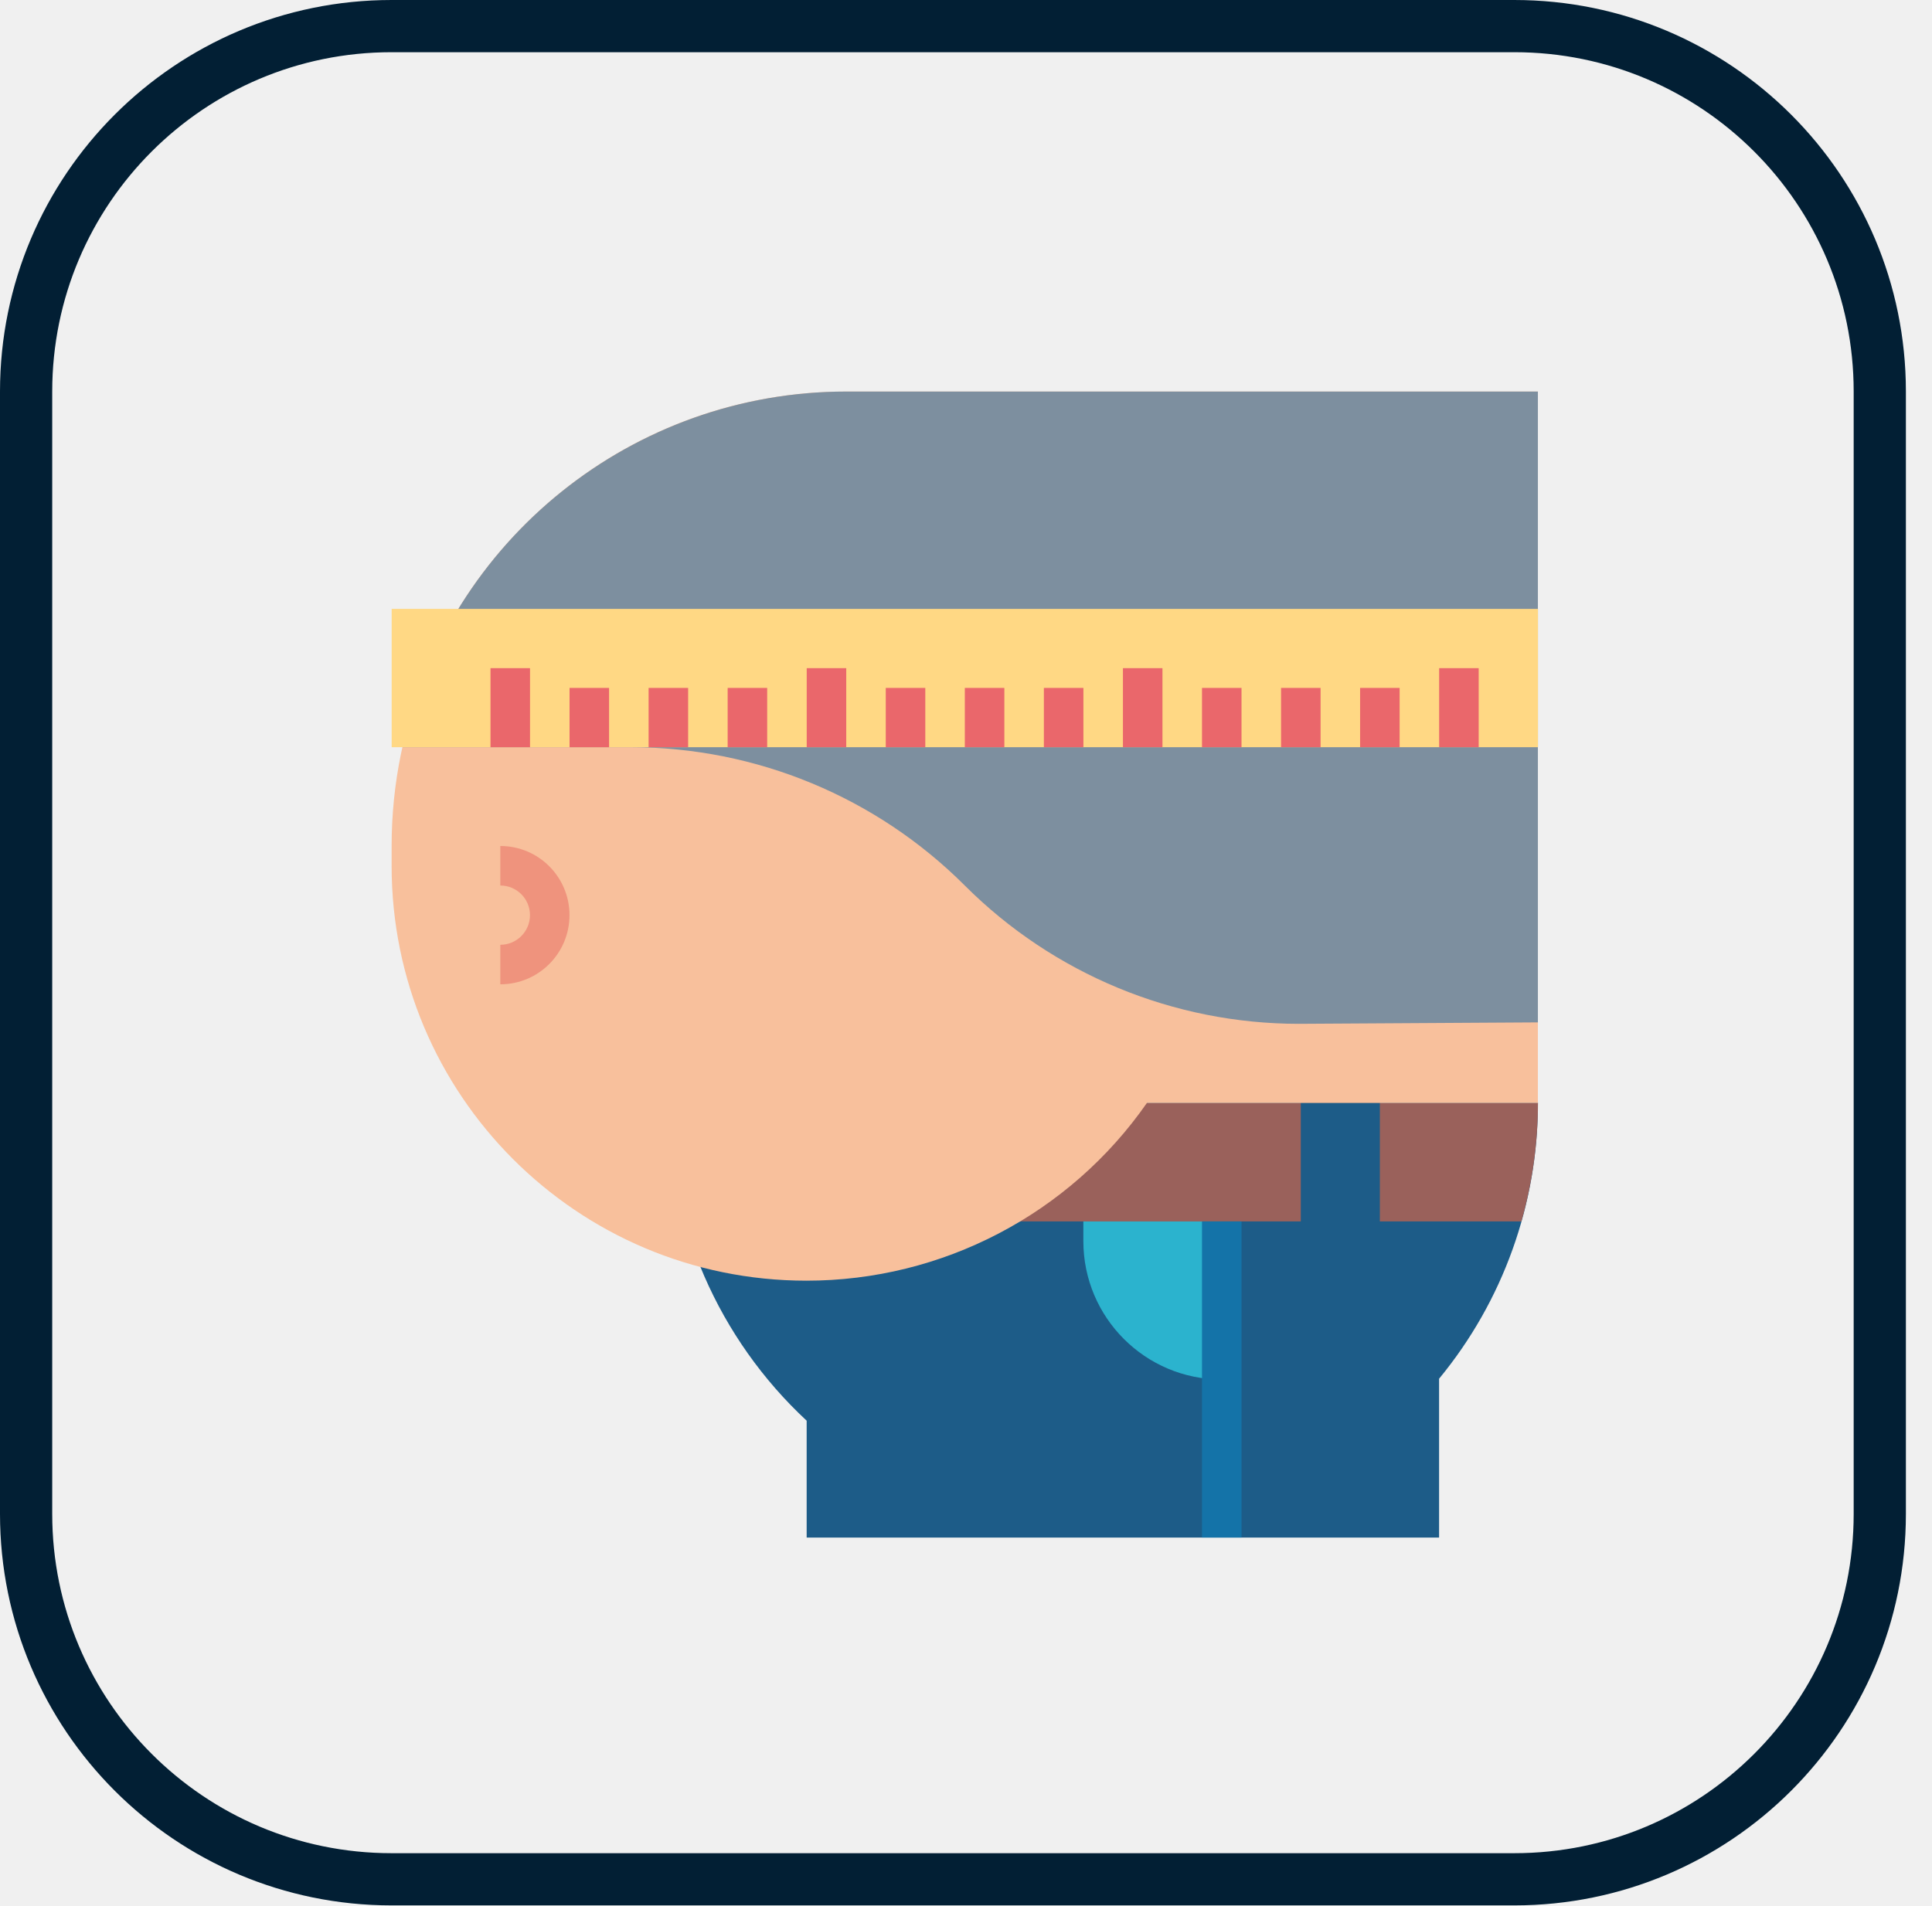
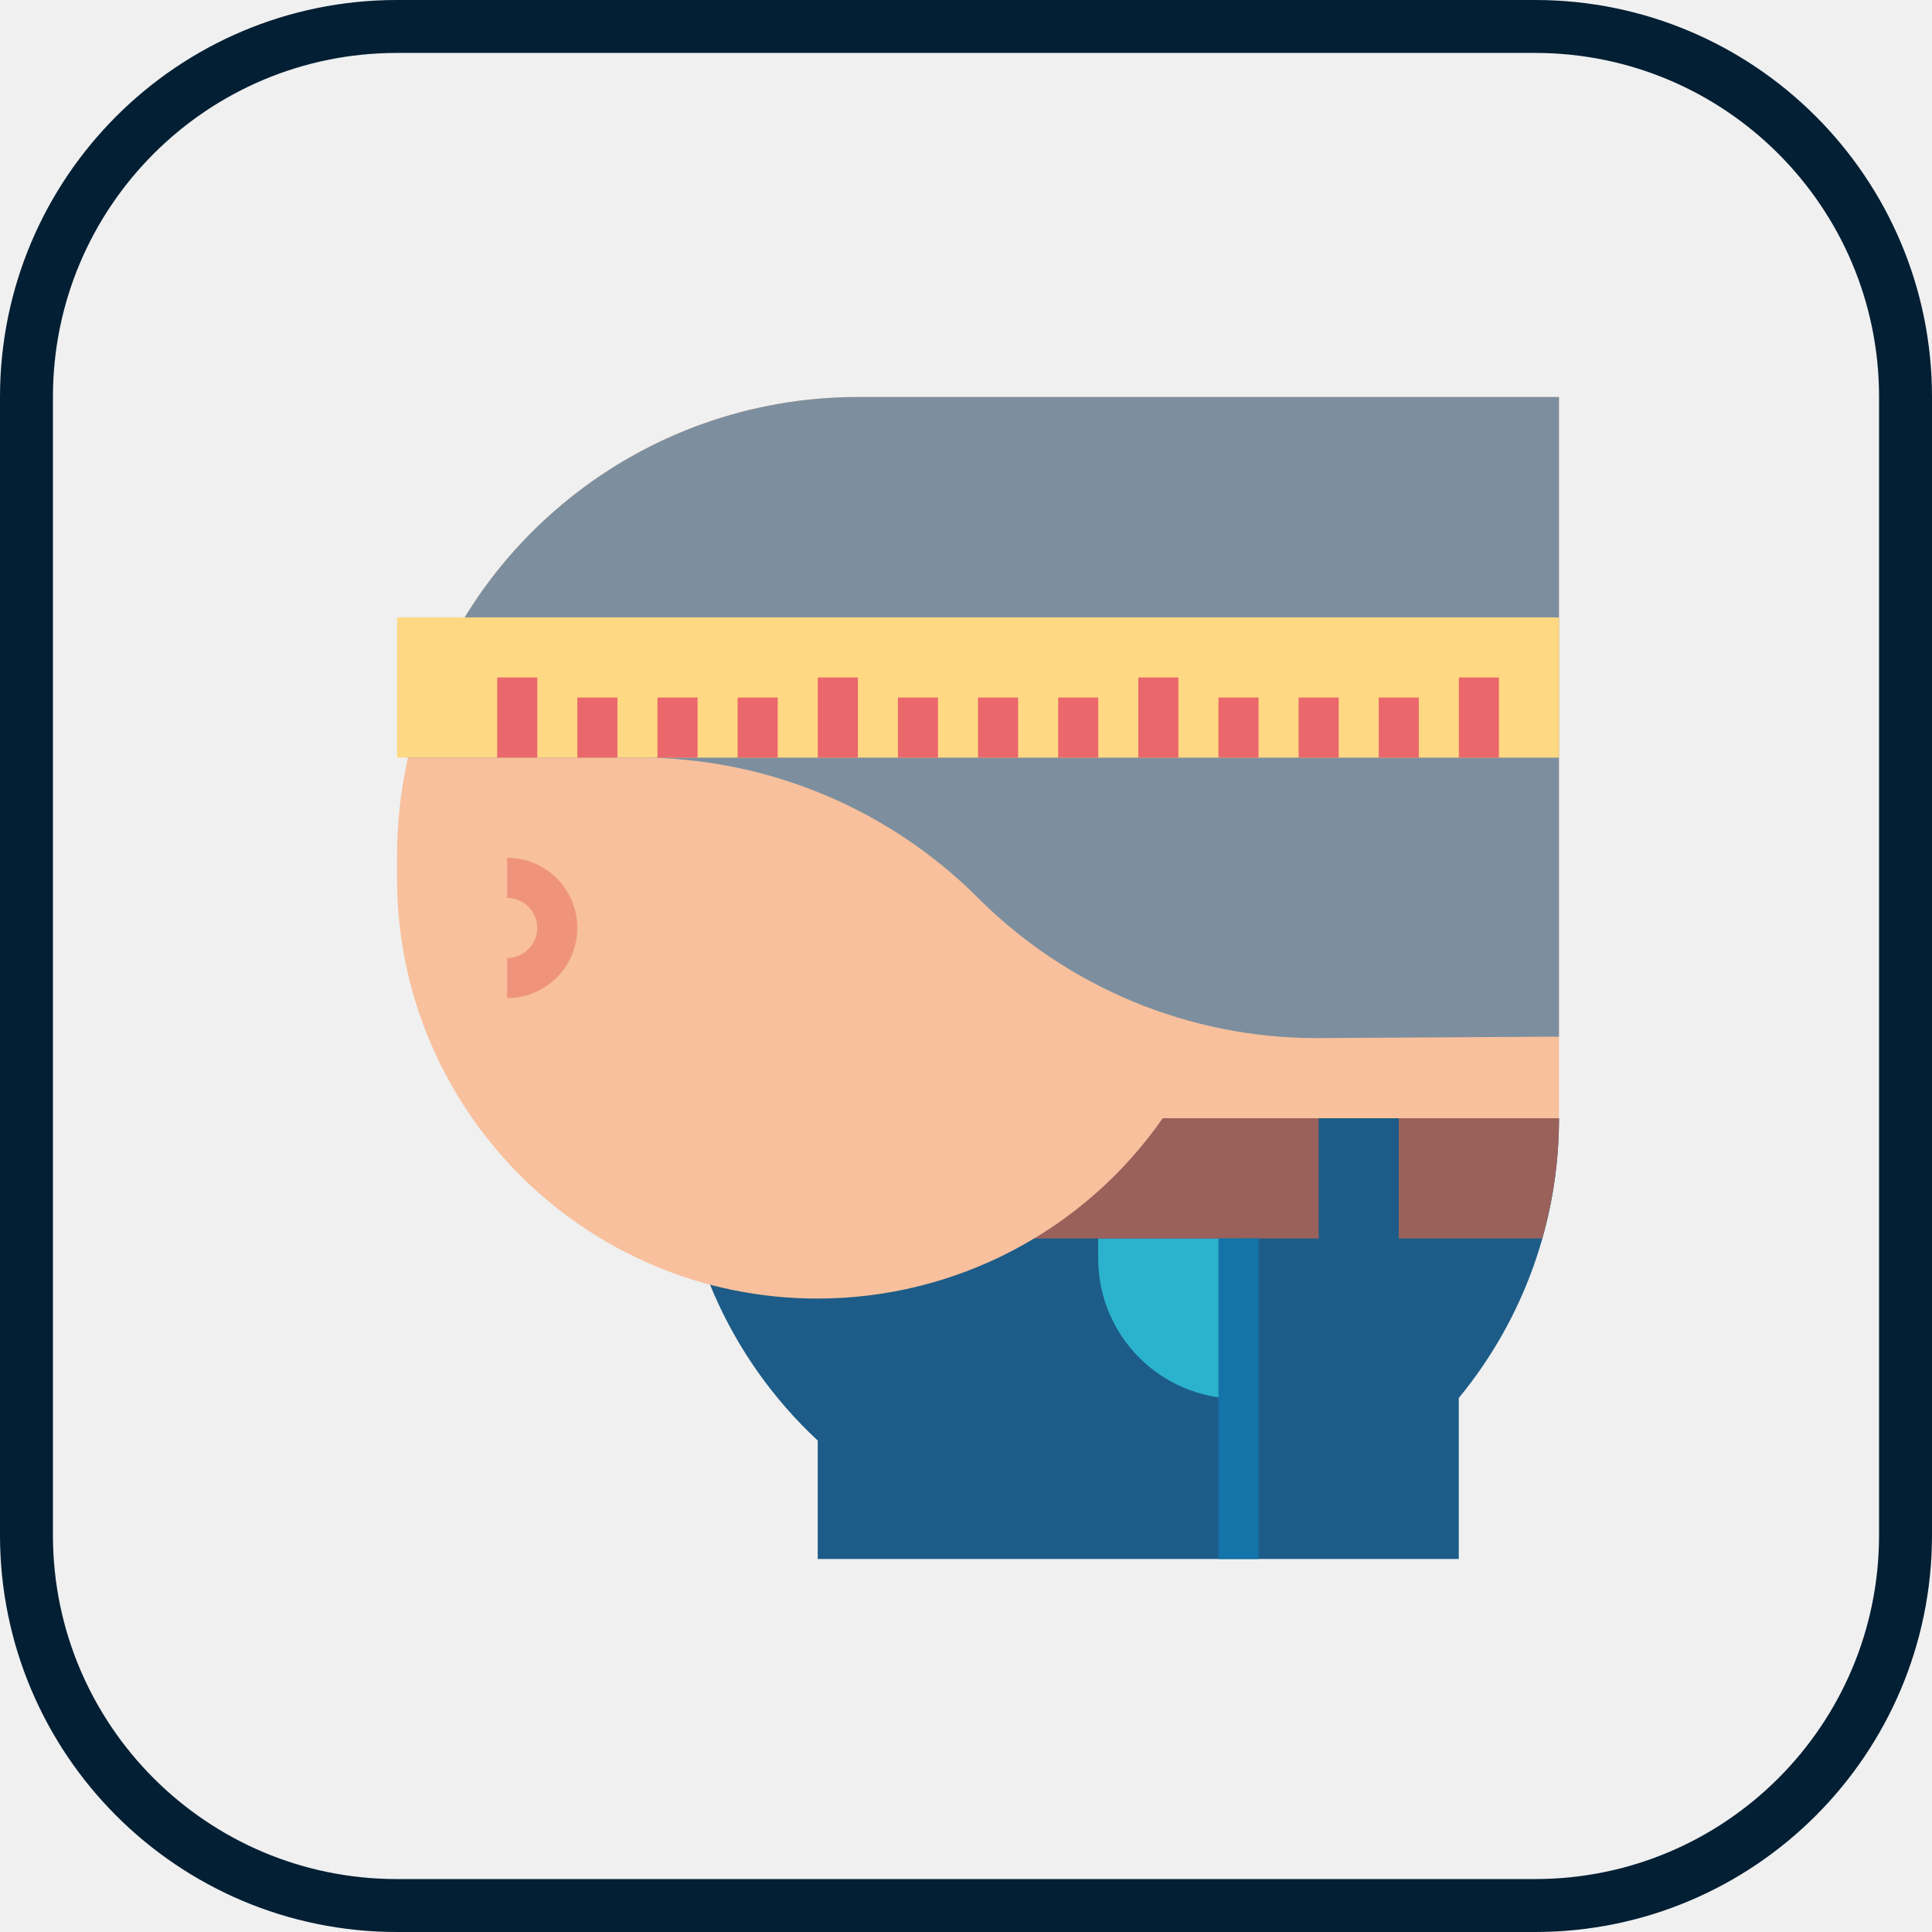
- <svg xmlns="http://www.w3.org/2000/svg" xmlns:xlink="http://www.w3.org/1999/xlink" width="74px" height="73px" viewBox="0 0 74 73" version="1.1">
+ <svg xmlns="http://www.w3.org/2000/svg" xmlns:xlink="http://www.w3.org/1999/xlink" width="73px" height="73px" viewBox="0 0 73 73" version="1.1">
  <defs>
    <rect id="path-1" x="0" y="0" width="69" height="69" rx="14" />
  </defs>
  <g id="advanced/resize-observer" stroke="none" stroke-width="1" fill="none" fill-rule="evenodd">
    <g id="container" transform="translate(2, 2)">
      <mask id="mask-2" fill="white">
        <use xlink:href="#path-1" />
      </mask>
      <rect stroke="#021F34" stroke-width="2" x="-1" y="-1" width="71" height="71" rx="14" />
    </g>
    <g id="fat" transform="translate(15, 15)" fill-rule="nonzero">
      <path d="M43.905,27.253 L10.598,27.253 C10.593,31.872 12.514,36.285 15.897,39.43 L15.897,43.907 L40.12,43.907 L40.12,37.822 C42.573,34.846 43.911,31.109 43.905,27.253 Z" id="Shape" fill="#1D5C88" />
      <path d="M31.794,37.851 C28.867,37.851 26.495,35.478 26.495,32.552 L26.495,31.795 L31.794,31.795 L31.794,37.851 Z" id="Shape" fill="#2BB3CE" />
      <path d="M21.196,27.253 L21.196,31.795 L43.273,31.795 C43.693,30.317 43.907,28.789 43.908,27.253 L21.196,27.253 Z" id="Shape" fill="#9A615B" />
      <polygon id="Shape" fill="#1D5C88" points="34.824 27.253 37.852 27.253 37.852 34.066 34.824 34.066" />
      <polygon id="Shape" fill="#1473A8" points="31.039 31.795 32.553 31.795 32.553 43.907 31.039 43.907" />
-       <path d="M43.905,0.001 L17.411,0.001 C7.795,0.001 9.99276743e-16,7.796 9.99276743e-16,17.412 L9.99276743e-16,18.169 C-0.004,26.945 7.107,34.062 15.883,34.066 C21.086,34.068 25.96,31.523 28.932,27.253 L43.905,27.253 L43.905,0.001 Z" id="Shape" fill="#F8C09C" />
+       <path d="M43.905,0.001 L17.411,0.001 C7.795,0.001 9.99276108e-16,7.796 9.99276108e-16,17.412 L9.99276108e-16,18.169 C-0.004,26.945 7.107,34.062 15.883,34.066 C21.086,34.068 25.96,31.523 28.932,27.253 L43.905,27.253 L43.905,0.001 Z" id="Shape" fill="#F8C09C" />
      <path d="M21.953,18.926 C25.346,22.319 29.947,24.225 34.746,24.225 L43.905,24.17 L43.905,0.001 L17.411,0.001 C9.254,0.002 2.19,5.665 0.417,13.627 L9.16,13.627 C13.958,13.627 18.56,15.533 21.953,18.926 Z" id="Shape" fill="#7D8F9F" />
      <path d="M4.163,22.711 L4.163,21.197 C4.791,21.197 5.299,20.688 5.299,20.061 C5.299,19.434 4.791,18.926 4.163,18.926 L4.163,17.412 C5.627,17.412 6.813,18.598 6.813,20.061 C6.813,21.525 5.627,22.711 4.163,22.711 Z" id="Shape" fill="#EF937D" />
      <polygon id="Shape" fill="#FFD884" points="0.002 8.328 43.908 8.328 43.908 13.627 0.002 13.627" />
      <g id="Group" transform="translate(3.784946, 10.59785)" fill="#EA676B">
        <polygon id="Shape" points="3.03 0.758 4.544 0.758 4.544 3.029 3.03 3.029" />
        <polygon id="Shape" points="6.058 0.758 7.572 0.758 7.572 3.029 6.058 3.029" />
        <polygon id="Shape" points="9.086 0.758 10.6 0.758 10.6 3.029 9.086 3.029" />
        <polygon id="Shape" points="12.114 0.001 13.628 0.001 13.628 3.029 12.114 3.029" />
        <polygon id="Shape" points="0.002 0.001 1.516 0.001 1.516 3.029 0.002 3.029" />
        <polygon id="Shape" points="15.142 0.758 16.656 0.758 16.656 3.029 15.142 3.029" />
        <polygon id="Shape" points="18.17 0.758 19.684 0.758 19.684 3.029 18.17 3.029" />
        <polygon id="Shape" points="21.198 0.758 22.712 0.758 22.712 3.029 21.198 3.029" />
        <polygon id="Shape" points="24.226 0.001 25.74 0.001 25.74 3.029 24.226 3.029" />
        <polygon id="Shape" points="27.254 0.758 28.768 0.758 28.768 3.029 27.254 3.029" />
        <polygon id="Shape" points="30.282 0.758 31.796 0.758 31.796 3.029 30.282 3.029" />
        <polygon id="Shape" points="33.31 0.758 34.824 0.758 34.824 3.029 33.31 3.029" />
        <polygon id="Shape" points="36.338 0.001 37.852 0.001 37.852 3.029 36.338 3.029" />
      </g>
    </g>
  </g>
</svg>
